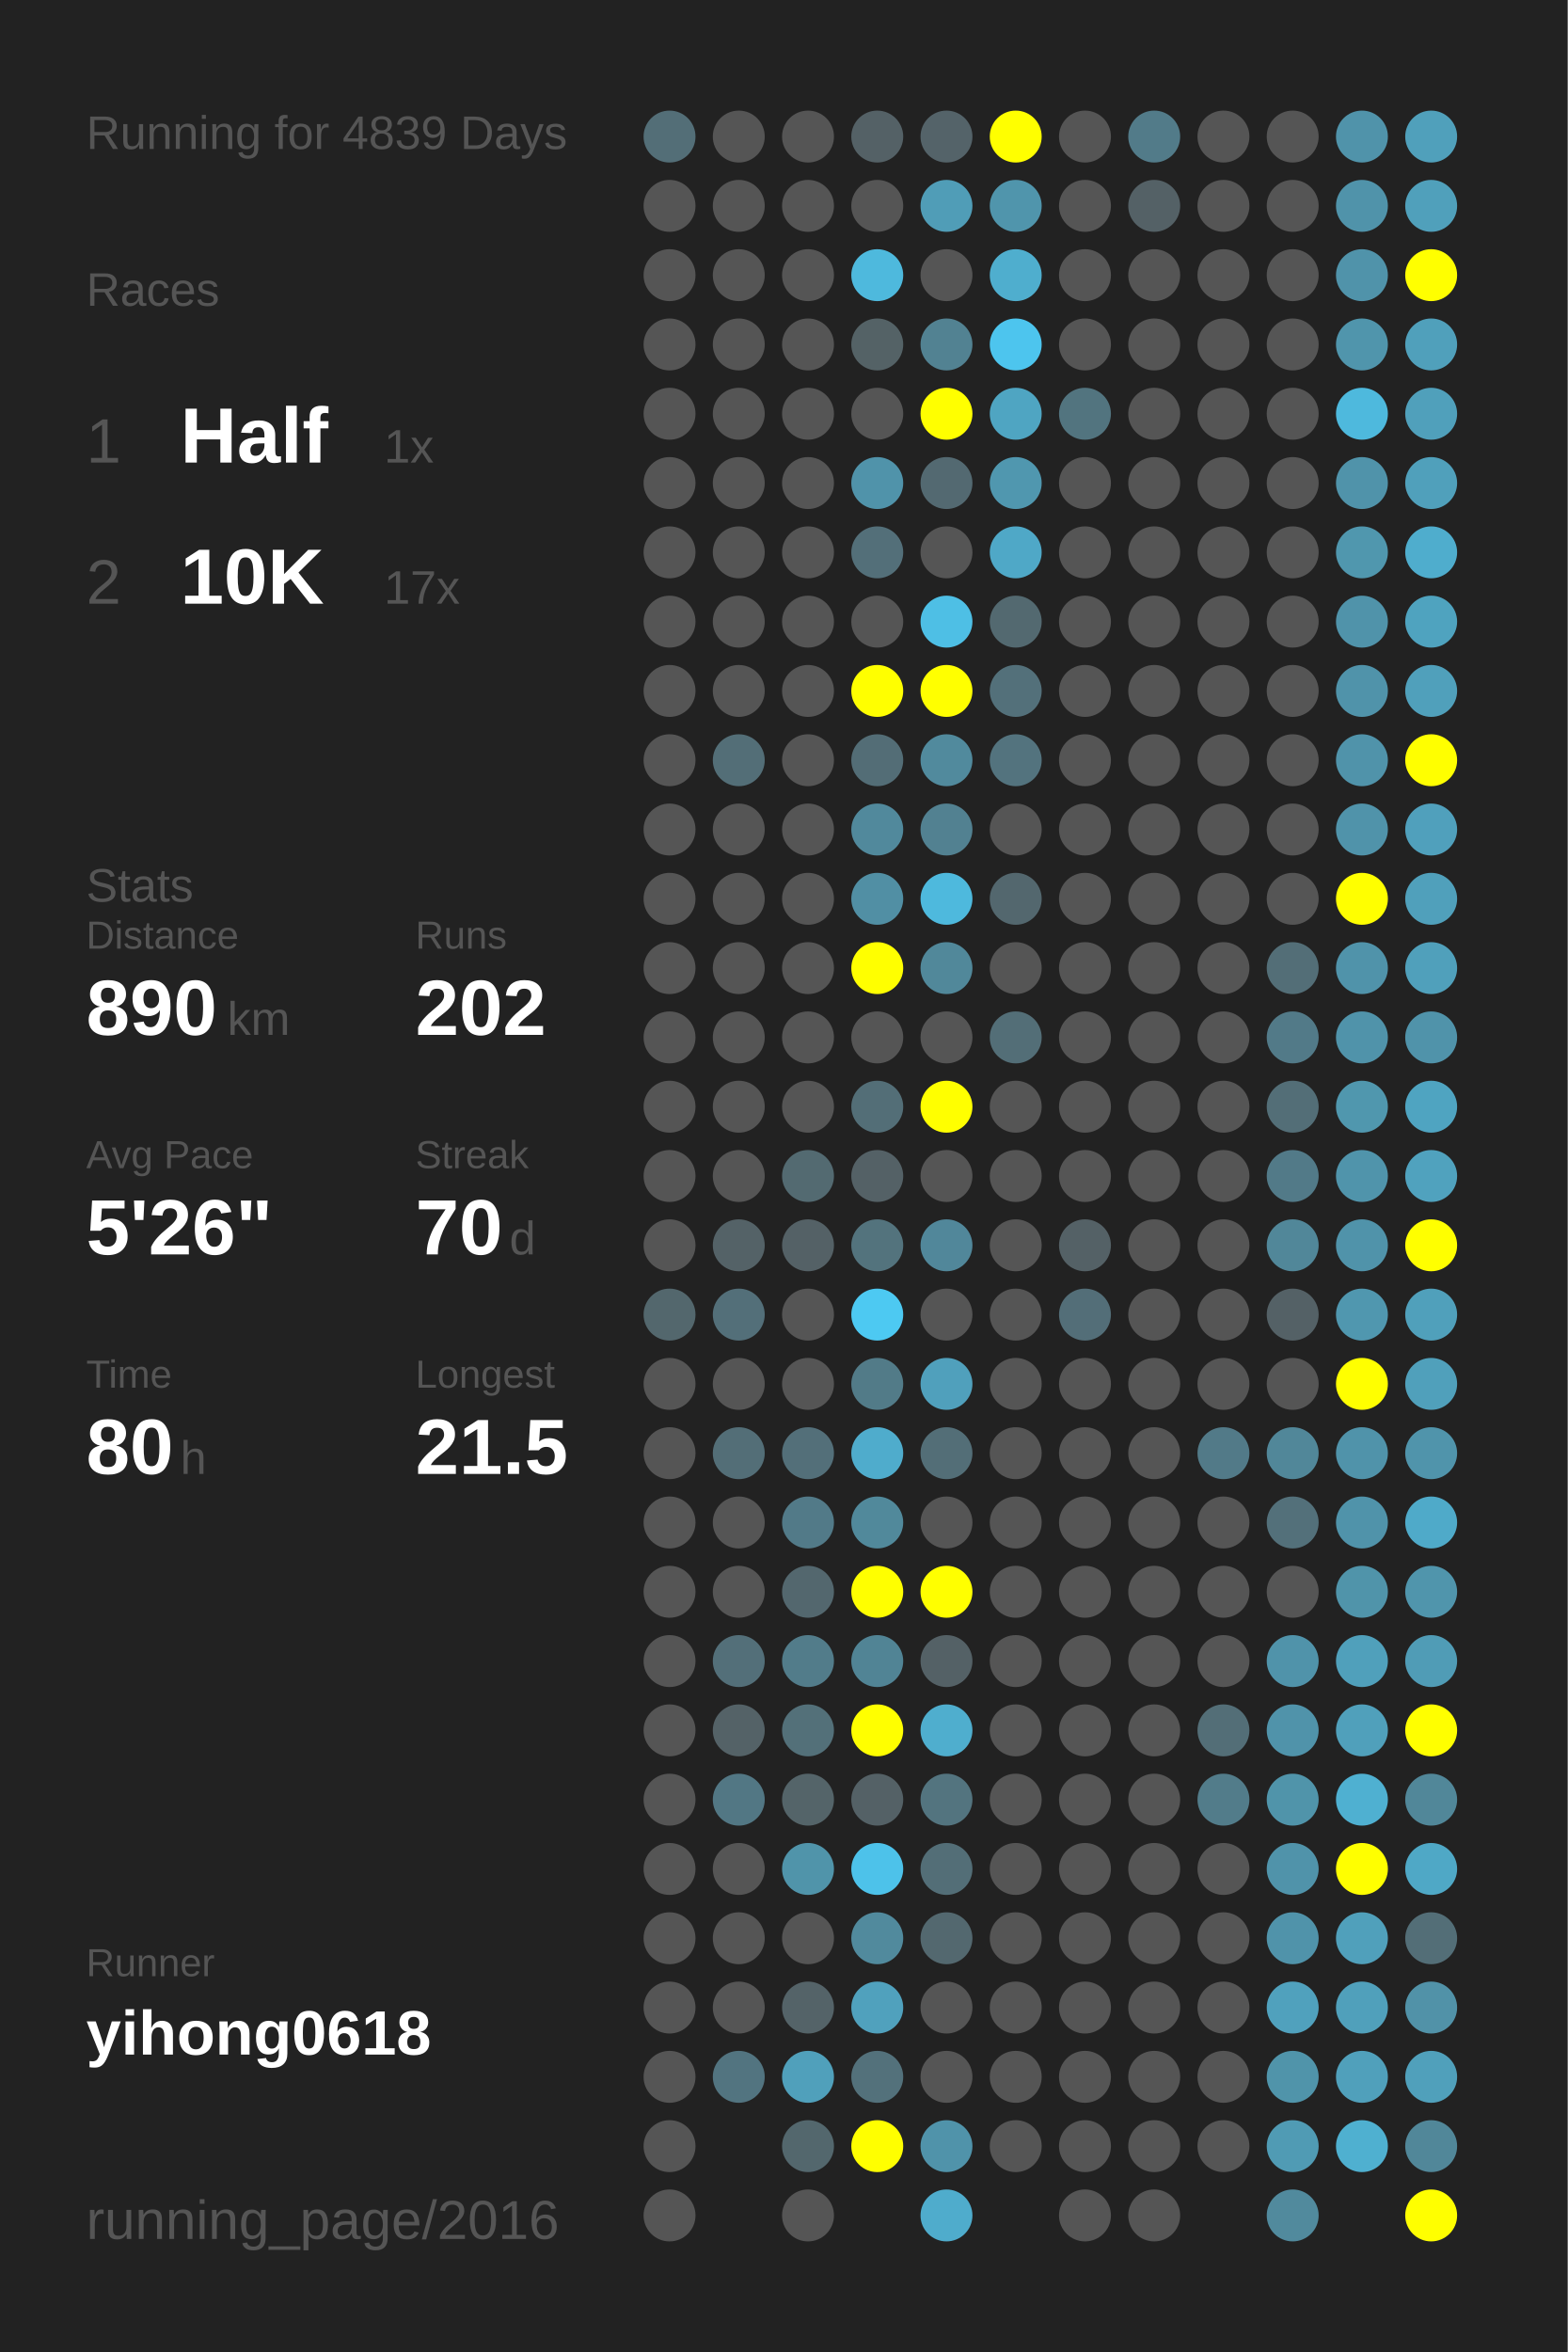
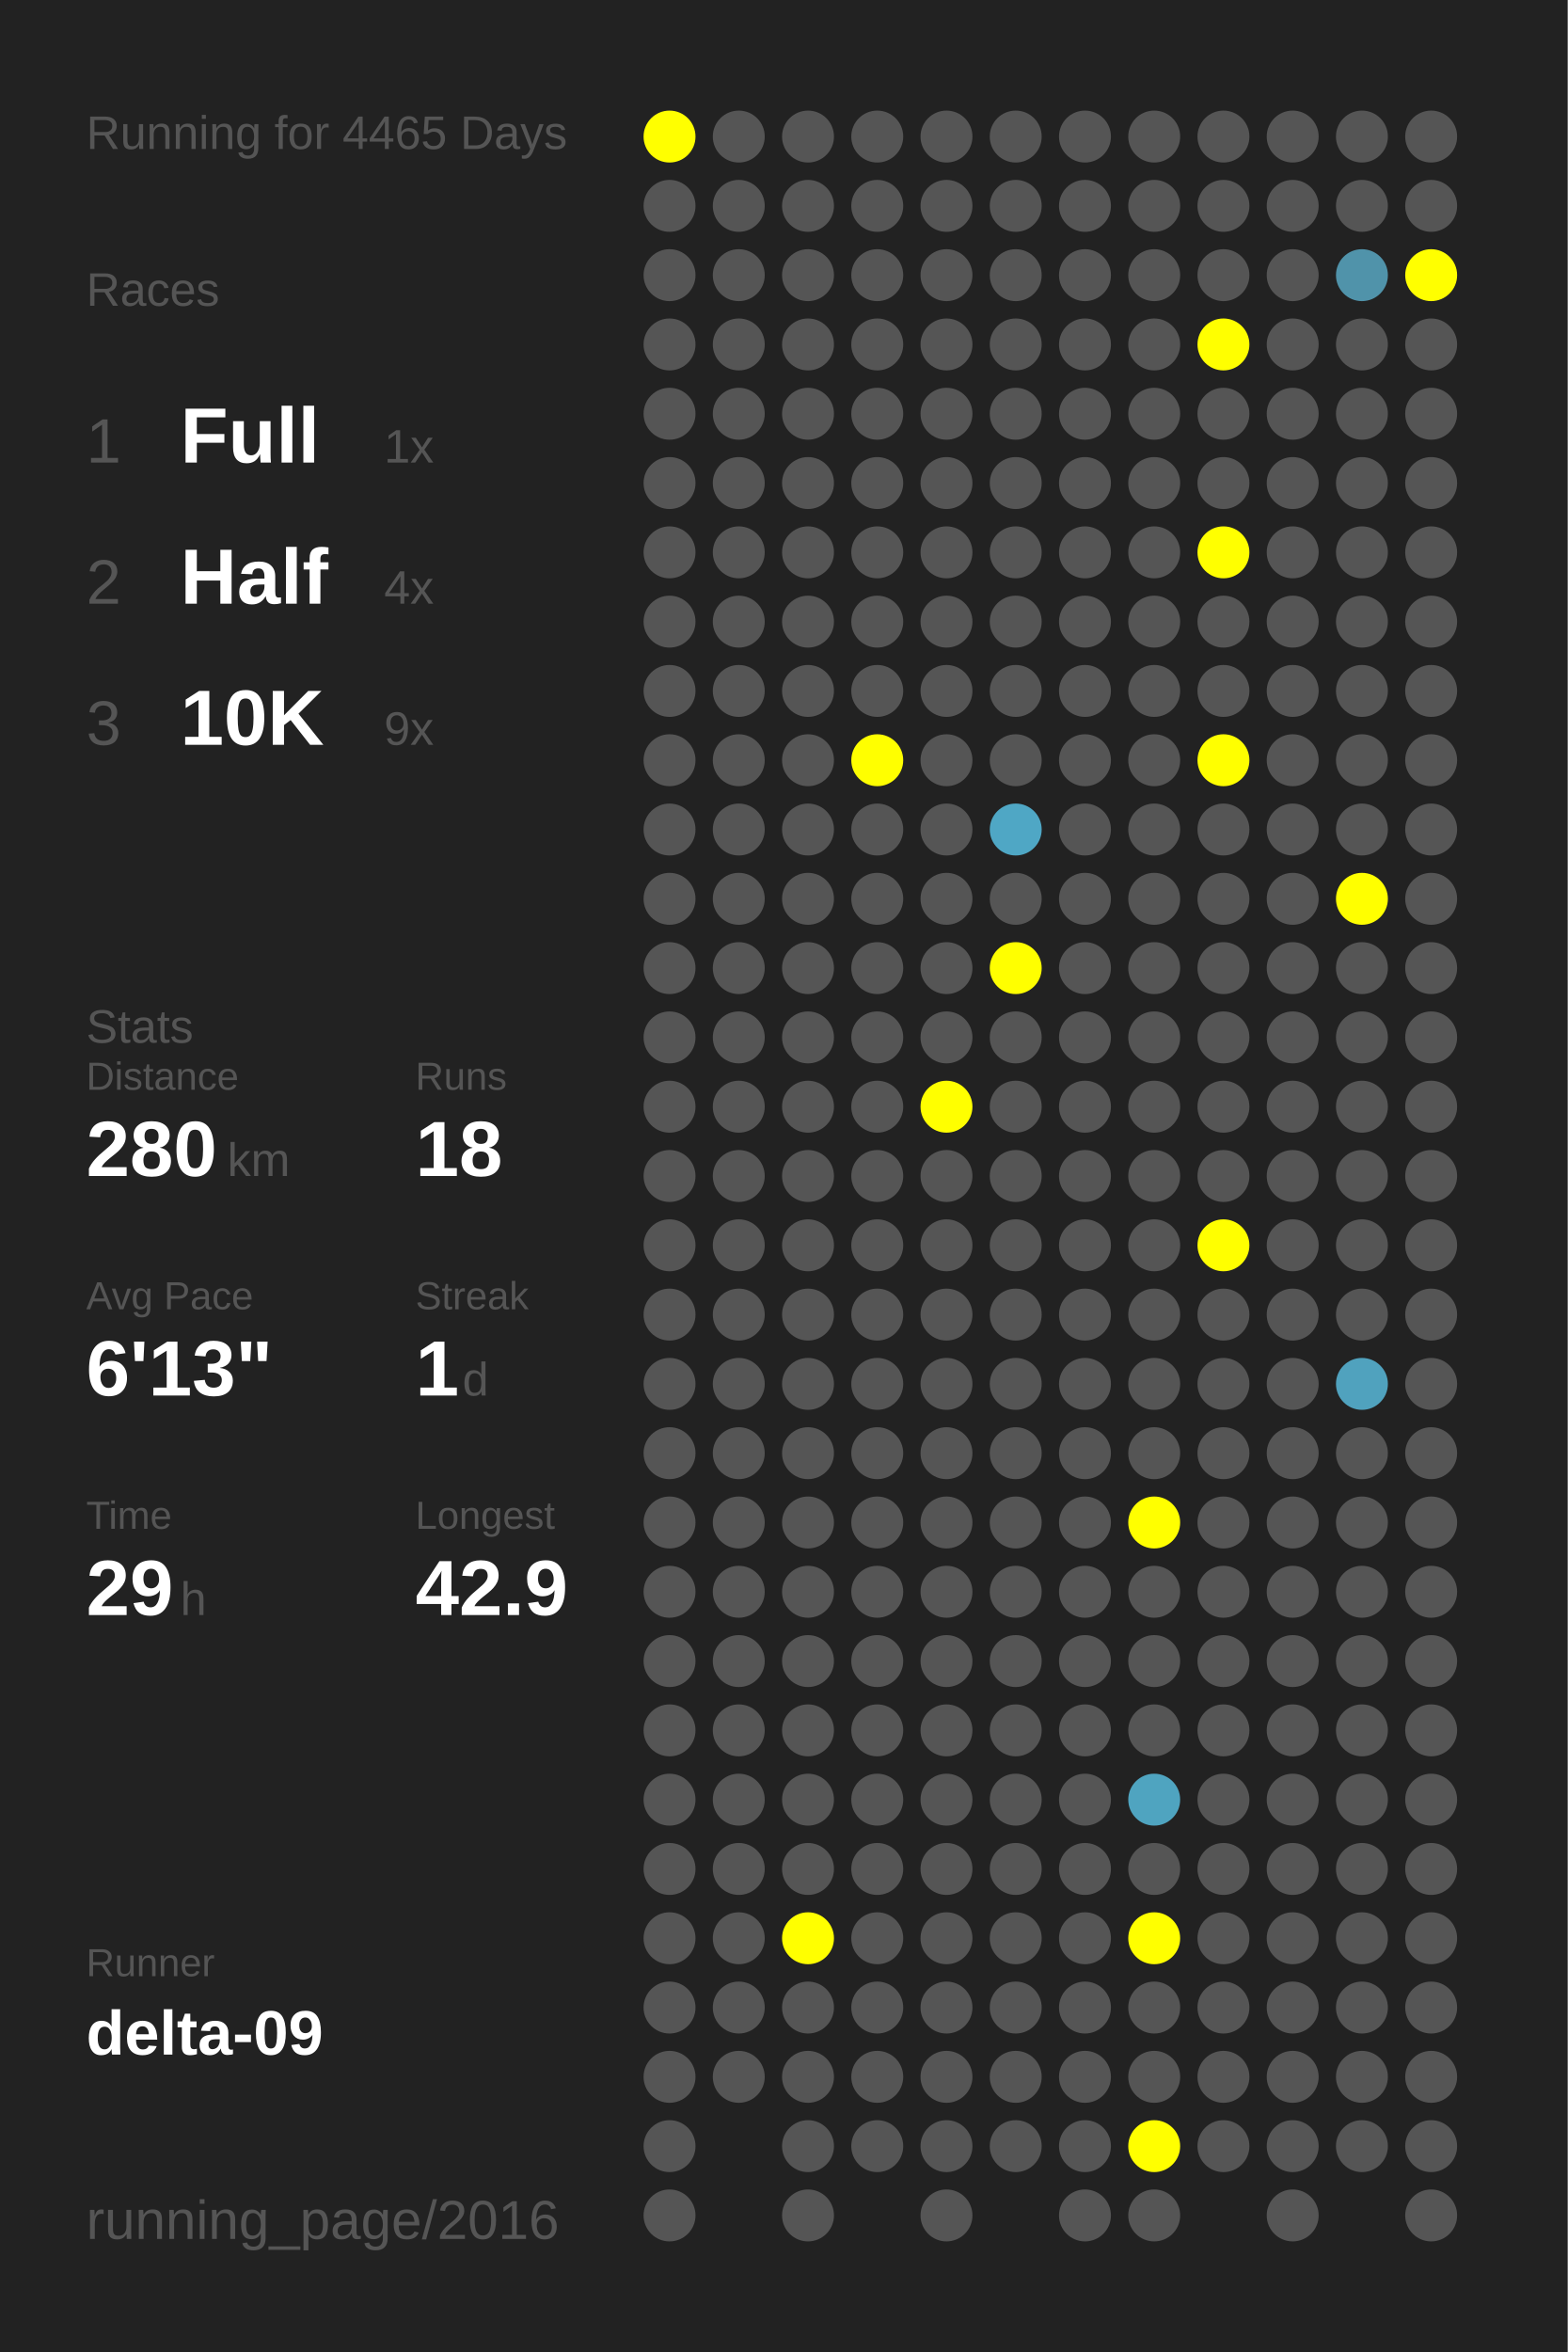
<svg xmlns="http://www.w3.org/2000/svg" baseProfile="full" height="300mm" version="1.1" viewBox="0,0,200,300" width="200mm">
  <defs />
  <rect fill="#222222" height="300" width="200" x="0" y="0" />
-   <text fill="#555555" style="font-size:6px; font-family:Arial;" x="11" y="19">Running for 4839 Days</text>
+   <text fill="#555555" style="font-size:6px; font-family:Arial;" x="11" y="19">Running for 4465 Days</text>
  <text fill="#555555" style="font-size:6px; font-family:Arial;" x="11" y="39">Races</text>
  <text fill="#555555" style="font-size:8px; font-family:Arial;" x="11" y="59">1</text>
-   <text fill="#FFFFFF" style="font-size:10px; font-family:Arial; font-weight:bold;" x="23" y="59">Half</text>
+   <text fill="#FFFFFF" style="font-size:10px; font-family:Arial; font-weight:bold;" x="23" y="59">Full</text>
  <text fill="#555555" style="font-size:6px; font-family:Arial;" x="49" y="59">1x</text>
  <text fill="#555555" style="font-size:8px; font-family:Arial;" x="11" y="77">2</text>
-   <text fill="#FFFFFF" style="font-size:10px; font-family:Arial; font-weight:bold;" x="23" y="77">10K</text>
-   <text fill="#555555" style="font-size:6px; font-family:Arial;" x="49" y="77">17x</text>
-   <text fill="#555555" style="font-size:6px; font-family:Arial;" x="11" y="115">Stats</text>
-   <text fill="#555555" style="font-size:5px; font-family:Arial;" x="11" y="121">Distance</text>
-   <text fill="#FFFFFF" style="font-size:10px; font-family:Arial; font-weight:bold;" x="11" y="132">890</text>
-   <text fill="#555555" style="font-size:6px; font-family:Arial;" x="29" y="132">km</text>
-   <text fill="#555555" style="font-size:5px; font-family:Arial;" x="53" y="121">Runs</text>
-   <text fill="#FFFFFF" style="font-size:10px; font-family:Arial; font-weight:bold;" x="53" y="132">202</text>
-   <text fill="#555555" style="font-size:5px; font-family:Arial;" x="11" y="149">Avg Pace</text>
-   <text fill="#FFFFFF" style="font-size:10px; font-family:Arial; font-weight:bold;" x="11" y="160">5'26"</text>
-   <text fill="#555555" style="font-size:5px; font-family:Arial;" x="53" y="149">Streak</text>
-   <text fill="#FFFFFF" style="font-size:10px; font-family:Arial; font-weight:bold;" x="53" y="160">70</text>
-   <text fill="#555555" style="font-size:6px; font-family:Arial;" x="65" y="160">d</text>
-   <text fill="#555555" style="font-size:5px; font-family:Arial;" x="11" y="177">Time</text>
-   <text fill="#FFFFFF" style="font-size:10px; font-family:Arial; font-weight:bold;" x="11" y="188">80</text>
-   <text fill="#555555" style="font-size:6px; font-family:Arial;" x="23" y="188">h</text>
-   <text fill="#555555" style="font-size:5px; font-family:Arial;" x="53" y="177">Longest</text>
-   <text fill="#FFFFFF" style="font-size:10px; font-family:Arial; font-weight:bold;" x="53" y="188">21.5</text>
+   <text fill="#FFFFFF" style="font-size:10px; font-family:Arial; font-weight:bold;" x="23" y="77">Half</text>
+   <text fill="#555555" style="font-size:6px; font-family:Arial;" x="49" y="77">4x</text>
+   <text fill="#555555" style="font-size:8px; font-family:Arial;" x="11" y="95">3</text>
+   <text fill="#FFFFFF" style="font-size:10px; font-family:Arial; font-weight:bold;" x="23" y="95">10K</text>
+   <text fill="#555555" style="font-size:6px; font-family:Arial;" x="49" y="95">9x</text>
+   <text fill="#555555" style="font-size:6px; font-family:Arial;" x="11" y="133">Stats</text>
+   <text fill="#555555" style="font-size:5px; font-family:Arial;" x="11" y="139">Distance</text>
+   <text fill="#FFFFFF" style="font-size:10px; font-family:Arial; font-weight:bold;" x="11" y="150">280</text>
+   <text fill="#555555" style="font-size:6px; font-family:Arial;" x="29" y="150">km</text>
+   <text fill="#555555" style="font-size:5px; font-family:Arial;" x="53" y="139">Runs</text>
+   <text fill="#FFFFFF" style="font-size:10px; font-family:Arial; font-weight:bold;" x="53" y="150">18</text>
+   <text fill="#555555" style="font-size:5px; font-family:Arial;" x="11" y="167">Avg Pace</text>
+   <text fill="#FFFFFF" style="font-size:10px; font-family:Arial; font-weight:bold;" x="11" y="178">6'13"</text>
+   <text fill="#555555" style="font-size:5px; font-family:Arial;" x="53" y="167">Streak</text>
+   <text fill="#FFFFFF" style="font-size:10px; font-family:Arial; font-weight:bold;" x="53" y="178">1</text>
+   <text fill="#555555" style="font-size:6px; font-family:Arial;" x="59" y="178">d</text>
+   <text fill="#555555" style="font-size:5px; font-family:Arial;" x="11" y="195">Time</text>
+   <text fill="#FFFFFF" style="font-size:10px; font-family:Arial; font-weight:bold;" x="11" y="206">29</text>
+   <text fill="#555555" style="font-size:6px; font-family:Arial;" x="23" y="206">h</text>
+   <text fill="#555555" style="font-size:5px; font-family:Arial;" x="53" y="195">Longest</text>
+   <text fill="#FFFFFF" style="font-size:10px; font-family:Arial; font-weight:bold;" x="53" y="206">42.9</text>
  <text fill="#555555" style="font-size:5px; font-family:Arial;" x="11" y="252.065">Runner</text>
-   <text fill="#FFFFFF" style="font-size:8px; font-family:Arial; font-weight:bold;" x="11" y="262.065">yihong0618</text>
+   <text fill="#FFFFFF" style="font-size:8px; font-family:Arial; font-weight:bold;" x="11" y="262.065">delta-09</text>
  <text fill="#555555" style="font-size:7px; font-family:Arial;" x="11" y="285.581">running_page/2016</text>
-   <circle cx="85.417" cy="17.419" fill="#536e77" r="3.312" />
+   <circle cx="85.417" cy="17.419" fill="#FFFF00" r="3.312" />
  <circle cx="85.417" cy="26.258" fill="#555555" r="3.312" />
  <circle cx="85.417" cy="35.097" fill="#555555" r="3.312" />
  <circle cx="85.417" cy="43.935" fill="#555555" r="3.312" />
  <circle cx="85.417" cy="52.774" fill="#555555" r="3.312" />
  <circle cx="85.417" cy="61.613" fill="#555555" r="3.312" />
  <circle cx="85.417" cy="70.452" fill="#555555" r="3.312" />
  <circle cx="85.417" cy="79.29" fill="#555555" r="3.312" />
  <circle cx="85.417" cy="88.129" fill="#555555" r="3.312" />
  <circle cx="85.417" cy="96.968" fill="#555555" r="3.312" />
  <circle cx="85.417" cy="105.806" fill="#555555" r="3.312" />
  <circle cx="85.417" cy="114.645" fill="#555555" r="3.312" />
  <circle cx="85.417" cy="123.484" fill="#555555" r="3.312" />
  <circle cx="85.417" cy="132.323" fill="#555555" r="3.312" />
  <circle cx="85.417" cy="141.161" fill="#555555" r="3.312" />
  <circle cx="85.417" cy="150" fill="#555555" r="3.312" />
  <circle cx="85.417" cy="158.839" fill="#555555" r="3.312" />
-   <circle cx="85.417" cy="167.677" fill="#53676d" r="3.312" />
+   <circle cx="85.417" cy="167.677" fill="#555555" r="3.312" />
  <circle cx="85.417" cy="176.516" fill="#555555" r="3.312" />
  <circle cx="85.417" cy="185.355" fill="#555555" r="3.312" />
  <circle cx="85.417" cy="194.194" fill="#555555" r="3.312" />
  <circle cx="85.417" cy="203.032" fill="#555555" r="3.312" />
  <circle cx="85.417" cy="211.871" fill="#555555" r="3.312" />
  <circle cx="85.417" cy="220.71" fill="#555555" r="3.312" />
  <circle cx="85.417" cy="229.548" fill="#555555" r="3.312" />
  <circle cx="85.417" cy="238.387" fill="#555555" r="3.312" />
  <circle cx="85.417" cy="247.226" fill="#555555" r="3.312" />
  <circle cx="85.417" cy="256.065" fill="#555555" r="3.312" />
  <circle cx="85.417" cy="264.903" fill="#555555" r="3.312" />
  <circle cx="85.417" cy="273.742" fill="#555555" r="3.312" />
  <circle cx="85.417" cy="282.581" fill="#555555" r="3.312" />
  <circle cx="94.25" cy="17.419" fill="#555555" r="3.312" />
  <circle cx="94.25" cy="26.258" fill="#555555" r="3.312" />
  <circle cx="94.25" cy="35.097" fill="#555555" r="3.312" />
  <circle cx="94.25" cy="43.935" fill="#555555" r="3.312" />
  <circle cx="94.25" cy="52.774" fill="#555555" r="3.312" />
  <circle cx="94.25" cy="61.613" fill="#555555" r="3.312" />
  <circle cx="94.25" cy="70.452" fill="#555555" r="3.312" />
  <circle cx="94.25" cy="79.29" fill="#555555" r="3.312" />
  <circle cx="94.25" cy="88.129" fill="#555555" r="3.312" />
-   <circle cx="94.25" cy="96.968" fill="#536e77" r="3.312" />
+   <circle cx="94.25" cy="96.968" fill="#555555" r="3.312" />
  <circle cx="94.25" cy="105.806" fill="#555555" r="3.312" />
  <circle cx="94.25" cy="114.645" fill="#555555" r="3.312" />
  <circle cx="94.25" cy="123.484" fill="#555555" r="3.312" />
  <circle cx="94.25" cy="132.323" fill="#555555" r="3.312" />
  <circle cx="94.25" cy="141.161" fill="#555555" r="3.312" />
  <circle cx="94.25" cy="150" fill="#555555" r="3.312" />
-   <circle cx="94.25" cy="158.839" fill="#546267" r="3.312" />
-   <circle cx="94.25" cy="167.677" fill="#536f79" r="3.312" />
+   <circle cx="94.25" cy="158.839" fill="#555555" r="3.312" />
+   <circle cx="94.25" cy="167.677" fill="#555555" r="3.312" />
  <circle cx="94.25" cy="176.516" fill="#555555" r="3.312" />
-   <circle cx="94.25" cy="185.355" fill="#536e77" r="3.312" />
+   <circle cx="94.25" cy="185.355" fill="#555555" r="3.312" />
  <circle cx="94.25" cy="194.194" fill="#555555" r="3.312" />
  <circle cx="94.25" cy="203.032" fill="#555555" r="3.312" />
-   <circle cx="94.25" cy="211.871" fill="#536f79" r="3.312" />
-   <circle cx="94.25" cy="220.71" fill="#546267" r="3.312" />
-   <circle cx="94.25" cy="229.548" fill="#527784" r="3.312" />
+   <circle cx="94.25" cy="211.871" fill="#555555" r="3.312" />
+   <circle cx="94.25" cy="220.71" fill="#555555" r="3.312" />
+   <circle cx="94.25" cy="229.548" fill="#555555" r="3.312" />
  <circle cx="94.25" cy="238.387" fill="#555555" r="3.312" />
  <circle cx="94.25" cy="247.226" fill="#555555" r="3.312" />
  <circle cx="94.25" cy="256.065" fill="#555555" r="3.312" />
-   <circle cx="94.25" cy="264.903" fill="#527480" r="3.312" />
+   <circle cx="94.25" cy="264.903" fill="#555555" r="3.312" />
  <circle cx="103.083" cy="17.419" fill="#555555" r="3.312" />
  <circle cx="103.083" cy="26.258" fill="#555555" r="3.312" />
  <circle cx="103.083" cy="35.097" fill="#555555" r="3.312" />
  <circle cx="103.083" cy="43.935" fill="#555555" r="3.312" />
  <circle cx="103.083" cy="52.774" fill="#555555" r="3.312" />
  <circle cx="103.083" cy="61.613" fill="#555555" r="3.312" />
  <circle cx="103.083" cy="70.452" fill="#555555" r="3.312" />
  <circle cx="103.083" cy="79.29" fill="#555555" r="3.312" />
  <circle cx="103.083" cy="88.129" fill="#555555" r="3.312" />
  <circle cx="103.083" cy="96.968" fill="#555555" r="3.312" />
  <circle cx="103.083" cy="105.806" fill="#555555" r="3.312" />
  <circle cx="103.083" cy="114.645" fill="#555555" r="3.312" />
  <circle cx="103.083" cy="123.484" fill="#555555" r="3.312" />
  <circle cx="103.083" cy="132.323" fill="#555555" r="3.312" />
  <circle cx="103.083" cy="141.161" fill="#555555" r="3.312" />
-   <circle cx="103.083" cy="150" fill="#536a71" r="3.312" />
-   <circle cx="103.083" cy="158.839" fill="#546166" r="3.312" />
+   <circle cx="103.083" cy="150" fill="#555555" r="3.312" />
+   <circle cx="103.083" cy="158.839" fill="#555555" r="3.312" />
  <circle cx="103.083" cy="167.677" fill="#555555" r="3.312" />
  <circle cx="103.083" cy="176.516" fill="#555555" r="3.312" />
-   <circle cx="103.083" cy="185.355" fill="#536f79" r="3.312" />
-   <circle cx="103.083" cy="194.194" fill="#527a88" r="3.312" />
-   <circle cx="103.083" cy="203.032" fill="#53676e" r="3.312" />
-   <circle cx="103.083" cy="211.871" fill="#527c8a" r="3.312" />
-   <circle cx="103.083" cy="220.71" fill="#537079" r="3.312" />
-   <circle cx="103.083" cy="229.548" fill="#546469" r="3.312" />
-   <circle cx="103.083" cy="238.387" fill="#5094aa" r="3.312" />
-   <circle cx="103.083" cy="247.226" fill="#555555" r="3.312" />
-   <circle cx="103.083" cy="256.065" fill="#546368" r="3.312" />
-   <circle cx="103.083" cy="264.903" fill="#50a0bb" r="3.312" />
-   <circle cx="103.083" cy="273.742" fill="#53676d" r="3.312" />
+   <circle cx="103.083" cy="185.355" fill="#555555" r="3.312" />
+   <circle cx="103.083" cy="194.194" fill="#555555" r="3.312" />
+   <circle cx="103.083" cy="203.032" fill="#555555" r="3.312" />
+   <circle cx="103.083" cy="211.871" fill="#555555" r="3.312" />
+   <circle cx="103.083" cy="220.71" fill="#555555" r="3.312" />
+   <circle cx="103.083" cy="229.548" fill="#555555" r="3.312" />
+   <circle cx="103.083" cy="238.387" fill="#555555" r="3.312" />
+   <circle cx="103.083" cy="247.226" fill="#FFFF00" r="3.312" />
+   <circle cx="103.083" cy="256.065" fill="#555555" r="3.312" />
+   <circle cx="103.083" cy="264.903" fill="#555555" r="3.312" />
+   <circle cx="103.083" cy="273.742" fill="#555555" r="3.312" />
  <circle cx="103.083" cy="282.581" fill="#555555" r="3.312" />
-   <circle cx="111.917" cy="17.419" fill="#546166" r="3.312" />
+   <circle cx="111.917" cy="17.419" fill="#555555" r="3.312" />
  <circle cx="111.917" cy="26.258" fill="#555555" r="3.312" />
-   <circle cx="111.917" cy="35.097" fill="#4eb9dd" r="3.312" />
-   <circle cx="111.917" cy="43.935" fill="#546266" r="3.312" />
+   <circle cx="111.917" cy="35.097" fill="#555555" r="3.312" />
+   <circle cx="111.917" cy="43.935" fill="#555555" r="3.312" />
  <circle cx="111.917" cy="52.774" fill="#555555" r="3.312" />
-   <circle cx="111.917" cy="61.613" fill="#5093aa" r="3.312" />
-   <circle cx="111.917" cy="70.452" fill="#536f79" r="3.312" />
+   <circle cx="111.917" cy="61.613" fill="#555555" r="3.312" />
+   <circle cx="111.917" cy="70.452" fill="#555555" r="3.312" />
  <circle cx="111.917" cy="79.29" fill="#555555" r="3.312" />
-   <circle cx="111.917" cy="88.129" fill="#FFFF00" r="3.312" />
-   <circle cx="111.917" cy="96.968" fill="#536d76" r="3.312" />
-   <circle cx="111.917" cy="105.806" fill="#51899c" r="3.312" />
-   <circle cx="111.917" cy="114.645" fill="#518fa4" r="3.312" />
-   <circle cx="111.917" cy="123.484" fill="#FFFF00" r="3.312" />
+   <circle cx="111.917" cy="88.129" fill="#555555" r="3.312" />
+   <circle cx="111.917" cy="96.968" fill="#FFFF00" r="3.312" />
+   <circle cx="111.917" cy="105.806" fill="#555555" r="3.312" />
+   <circle cx="111.917" cy="114.645" fill="#555555" r="3.312" />
+   <circle cx="111.917" cy="123.484" fill="#555555" r="3.312" />
  <circle cx="111.917" cy="132.323" fill="#555555" r="3.312" />
-   <circle cx="111.917" cy="141.161" fill="#536e77" r="3.312" />
-   <circle cx="111.917" cy="150" fill="#546166" r="3.312" />
-   <circle cx="111.917" cy="158.839" fill="#53737d" r="3.312" />
-   <circle cx="111.917" cy="167.677" fill="#4dc9f2" r="3.312" />
-   <circle cx="111.917" cy="176.516" fill="#527b88" r="3.312" />
-   <circle cx="111.917" cy="185.355" fill="#4faccc" r="3.312" />
-   <circle cx="111.917" cy="194.194" fill="#51899b" r="3.312" />
-   <circle cx="111.917" cy="203.032" fill="#FFFF00" r="3.312" />
-   <circle cx="111.917" cy="211.871" fill="#518495" r="3.312" />
-   <circle cx="111.917" cy="220.71" fill="#FFFF00" r="3.312" />
-   <circle cx="111.917" cy="229.548" fill="#546166" r="3.312" />
-   <circle cx="111.917" cy="238.387" fill="#4dc2ea" r="3.312" />
-   <circle cx="111.917" cy="247.226" fill="#518a9d" r="3.312" />
-   <circle cx="111.917" cy="256.065" fill="#50a1bd" r="3.312" />
-   <circle cx="111.917" cy="264.903" fill="#53717b" r="3.312" />
-   <circle cx="111.917" cy="273.742" fill="#FFFF00" r="3.312" />
-   <circle cx="120.75" cy="17.419" fill="#546369" r="3.312" />
-   <circle cx="120.75" cy="26.258" fill="#509db7" r="3.312" />
+   <circle cx="111.917" cy="141.161" fill="#555555" r="3.312" />
+   <circle cx="111.917" cy="150" fill="#555555" r="3.312" />
+   <circle cx="111.917" cy="158.839" fill="#555555" r="3.312" />
+   <circle cx="111.917" cy="167.677" fill="#555555" r="3.312" />
+   <circle cx="111.917" cy="176.516" fill="#555555" r="3.312" />
+   <circle cx="111.917" cy="185.355" fill="#555555" r="3.312" />
+   <circle cx="111.917" cy="194.194" fill="#555555" r="3.312" />
+   <circle cx="111.917" cy="203.032" fill="#555555" r="3.312" />
+   <circle cx="111.917" cy="211.871" fill="#555555" r="3.312" />
+   <circle cx="111.917" cy="220.71" fill="#555555" r="3.312" />
+   <circle cx="111.917" cy="229.548" fill="#555555" r="3.312" />
+   <circle cx="111.917" cy="238.387" fill="#555555" r="3.312" />
+   <circle cx="111.917" cy="247.226" fill="#555555" r="3.312" />
+   <circle cx="111.917" cy="256.065" fill="#555555" r="3.312" />
+   <circle cx="111.917" cy="264.903" fill="#555555" r="3.312" />
+   <circle cx="111.917" cy="273.742" fill="#555555" r="3.312" />
+   <circle cx="120.75" cy="17.419" fill="#555555" r="3.312" />
+   <circle cx="120.75" cy="26.258" fill="#555555" r="3.312" />
  <circle cx="120.75" cy="35.097" fill="#555555" r="3.312" />
-   <circle cx="120.75" cy="43.935" fill="#528292" r="3.312" />
-   <circle cx="120.75" cy="52.774" fill="#FFFF00" r="3.312" />
-   <circle cx="120.75" cy="61.613" fill="#536971" r="3.312" />
+   <circle cx="120.75" cy="43.935" fill="#555555" r="3.312" />
+   <circle cx="120.75" cy="52.774" fill="#555555" r="3.312" />
+   <circle cx="120.75" cy="61.613" fill="#555555" r="3.312" />
  <circle cx="120.75" cy="70.452" fill="#555555" r="3.312" />
-   <circle cx="120.75" cy="79.29" fill="#4ebfe5" r="3.312" />
-   <circle cx="120.75" cy="88.129" fill="#FFFF00" r="3.312" />
-   <circle cx="120.75" cy="96.968" fill="#518a9d" r="3.312" />
-   <circle cx="120.75" cy="105.806" fill="#528191" r="3.312" />
-   <circle cx="120.75" cy="114.645" fill="#4eb9dd" r="3.312" />
-   <circle cx="120.75" cy="123.484" fill="#51889a" r="3.312" />
+   <circle cx="120.75" cy="79.29" fill="#555555" r="3.312" />
+   <circle cx="120.75" cy="88.129" fill="#555555" r="3.312" />
+   <circle cx="120.75" cy="96.968" fill="#555555" r="3.312" />
+   <circle cx="120.75" cy="105.806" fill="#555555" r="3.312" />
+   <circle cx="120.75" cy="114.645" fill="#555555" r="3.312" />
+   <circle cx="120.75" cy="123.484" fill="#555555" r="3.312" />
  <circle cx="120.75" cy="132.323" fill="#555555" r="3.312" />
  <circle cx="120.75" cy="141.161" fill="#FFFF00" r="3.312" />
  <circle cx="120.75" cy="150" fill="#555555" r="3.312" />
-   <circle cx="120.75" cy="158.839" fill="#51879a" r="3.312" />
+   <circle cx="120.75" cy="158.839" fill="#555555" r="3.312" />
  <circle cx="120.75" cy="167.677" fill="#555555" r="3.312" />
-   <circle cx="120.75" cy="176.516" fill="#50a0bc" r="3.312" />
-   <circle cx="120.75" cy="185.355" fill="#536e77" r="3.312" />
+   <circle cx="120.75" cy="176.516" fill="#555555" r="3.312" />
+   <circle cx="120.75" cy="185.355" fill="#555555" r="3.312" />
  <circle cx="120.75" cy="194.194" fill="#555555" r="3.312" />
-   <circle cx="120.75" cy="203.032" fill="#FFFF00" r="3.312" />
-   <circle cx="120.75" cy="211.871" fill="#546166" r="3.312" />
-   <circle cx="120.75" cy="220.71" fill="#4faece" r="3.312" />
-   <circle cx="120.75" cy="229.548" fill="#53747f" r="3.312" />
-   <circle cx="120.75" cy="238.387" fill="#536e77" r="3.312" />
-   <circle cx="120.75" cy="247.226" fill="#53686f" r="3.312" />
+   <circle cx="120.75" cy="203.032" fill="#555555" r="3.312" />
+   <circle cx="120.75" cy="211.871" fill="#555555" r="3.312" />
+   <circle cx="120.75" cy="220.71" fill="#555555" r="3.312" />
+   <circle cx="120.75" cy="229.548" fill="#555555" r="3.312" />
+   <circle cx="120.75" cy="238.387" fill="#555555" r="3.312" />
+   <circle cx="120.75" cy="247.226" fill="#555555" r="3.312" />
  <circle cx="120.75" cy="256.065" fill="#555555" r="3.312" />
  <circle cx="120.75" cy="264.903" fill="#555555" r="3.312" />
-   <circle cx="120.75" cy="273.742" fill="#5093aa" r="3.312" />
-   <circle cx="120.75" cy="282.581" fill="#4faccc" r="3.312" />
-   <circle cx="129.583" cy="17.419" fill="#FFFF00" r="3.312" />
-   <circle cx="129.583" cy="26.258" fill="#5095ac" r="3.312" />
-   <circle cx="129.583" cy="35.097" fill="#4faece" r="3.312" />
-   <circle cx="129.583" cy="43.935" fill="#4dc5ee" r="3.312" />
-   <circle cx="129.583" cy="52.774" fill="#4fa5c2" r="3.312" />
-   <circle cx="129.583" cy="61.613" fill="#5097af" r="3.312" />
-   <circle cx="129.583" cy="70.452" fill="#4fa8c7" r="3.312" />
-   <circle cx="129.583" cy="79.29" fill="#536970" r="3.312" />
-   <circle cx="129.583" cy="88.129" fill="#53707a" r="3.312" />
-   <circle cx="129.583" cy="96.968" fill="#53737e" r="3.312" />
-   <circle cx="129.583" cy="105.806" fill="#555555" r="3.312" />
-   <circle cx="129.583" cy="114.645" fill="#53676e" r="3.312" />
-   <circle cx="129.583" cy="123.484" fill="#555555" r="3.312" />
-   <circle cx="129.583" cy="132.323" fill="#536e77" r="3.312" />
+   <circle cx="120.75" cy="273.742" fill="#555555" r="3.312" />
+   <circle cx="120.75" cy="282.581" fill="#555555" r="3.312" />
+   <circle cx="129.583" cy="17.419" fill="#555555" r="3.312" />
+   <circle cx="129.583" cy="26.258" fill="#555555" r="3.312" />
+   <circle cx="129.583" cy="35.097" fill="#555555" r="3.312" />
+   <circle cx="129.583" cy="43.935" fill="#555555" r="3.312" />
+   <circle cx="129.583" cy="52.774" fill="#555555" r="3.312" />
+   <circle cx="129.583" cy="61.613" fill="#555555" r="3.312" />
+   <circle cx="129.583" cy="70.452" fill="#555555" r="3.312" />
+   <circle cx="129.583" cy="79.29" fill="#555555" r="3.312" />
+   <circle cx="129.583" cy="88.129" fill="#555555" r="3.312" />
+   <circle cx="129.583" cy="96.968" fill="#555555" r="3.312" />
+   <circle cx="129.583" cy="105.806" fill="#4fa7c5" r="3.312" />
+   <circle cx="129.583" cy="114.645" fill="#555555" r="3.312" />
+   <circle cx="129.583" cy="123.484" fill="#FFFF00" r="3.312" />
+   <circle cx="129.583" cy="132.323" fill="#555555" r="3.312" />
  <circle cx="129.583" cy="141.161" fill="#555555" r="3.312" />
  <circle cx="129.583" cy="150" fill="#555555" r="3.312" />
  <circle cx="129.583" cy="158.839" fill="#555555" r="3.312" />
  <circle cx="129.583" cy="167.677" fill="#555555" r="3.312" />
  <circle cx="129.583" cy="176.516" fill="#555555" r="3.312" />
  <circle cx="129.583" cy="185.355" fill="#555555" r="3.312" />
  <circle cx="129.583" cy="194.194" fill="#555555" r="3.312" />
  <circle cx="129.583" cy="203.032" fill="#555555" r="3.312" />
  <circle cx="129.583" cy="211.871" fill="#555555" r="3.312" />
  <circle cx="129.583" cy="220.71" fill="#555555" r="3.312" />
  <circle cx="129.583" cy="229.548" fill="#555555" r="3.312" />
  <circle cx="129.583" cy="238.387" fill="#555555" r="3.312" />
  <circle cx="129.583" cy="247.226" fill="#555555" r="3.312" />
  <circle cx="129.583" cy="256.065" fill="#555555" r="3.312" />
  <circle cx="129.583" cy="264.903" fill="#555555" r="3.312" />
  <circle cx="129.583" cy="273.742" fill="#555555" r="3.312" />
  <circle cx="138.417" cy="17.419" fill="#555555" r="3.312" />
  <circle cx="138.417" cy="26.258" fill="#555555" r="3.312" />
  <circle cx="138.417" cy="35.097" fill="#555555" r="3.312" />
  <circle cx="138.417" cy="43.935" fill="#555555" r="3.312" />
-   <circle cx="138.417" cy="52.774" fill="#52747f" r="3.312" />
+   <circle cx="138.417" cy="52.774" fill="#555555" r="3.312" />
  <circle cx="138.417" cy="61.613" fill="#555555" r="3.312" />
  <circle cx="138.417" cy="70.452" fill="#555555" r="3.312" />
  <circle cx="138.417" cy="79.29" fill="#555555" r="3.312" />
  <circle cx="138.417" cy="88.129" fill="#555555" r="3.312" />
  <circle cx="138.417" cy="96.968" fill="#555555" r="3.312" />
  <circle cx="138.417" cy="105.806" fill="#555555" r="3.312" />
  <circle cx="138.417" cy="114.645" fill="#555555" r="3.312" />
  <circle cx="138.417" cy="123.484" fill="#555555" r="3.312" />
  <circle cx="138.417" cy="132.323" fill="#555555" r="3.312" />
  <circle cx="138.417" cy="141.161" fill="#555555" r="3.312" />
  <circle cx="138.417" cy="150" fill="#555555" r="3.312" />
-   <circle cx="138.417" cy="158.839" fill="#546166" r="3.312" />
-   <circle cx="138.417" cy="167.677" fill="#536e78" r="3.312" />
+   <circle cx="138.417" cy="158.839" fill="#555555" r="3.312" />
+   <circle cx="138.417" cy="167.677" fill="#555555" r="3.312" />
  <circle cx="138.417" cy="176.516" fill="#555555" r="3.312" />
  <circle cx="138.417" cy="185.355" fill="#555555" r="3.312" />
  <circle cx="138.417" cy="194.194" fill="#555555" r="3.312" />
  <circle cx="138.417" cy="203.032" fill="#555555" r="3.312" />
  <circle cx="138.417" cy="211.871" fill="#555555" r="3.312" />
  <circle cx="138.417" cy="220.71" fill="#555555" r="3.312" />
  <circle cx="138.417" cy="229.548" fill="#555555" r="3.312" />
  <circle cx="138.417" cy="238.387" fill="#555555" r="3.312" />
  <circle cx="138.417" cy="247.226" fill="#555555" r="3.312" />
  <circle cx="138.417" cy="256.065" fill="#555555" r="3.312" />
  <circle cx="138.417" cy="264.903" fill="#555555" r="3.312" />
  <circle cx="138.417" cy="273.742" fill="#555555" r="3.312" />
  <circle cx="138.417" cy="282.581" fill="#555555" r="3.312" />
-   <circle cx="147.25" cy="17.419" fill="#527b89" r="3.312" />
-   <circle cx="147.25" cy="26.258" fill="#546166" r="3.312" />
+   <circle cx="147.25" cy="17.419" fill="#555555" r="3.312" />
+   <circle cx="147.25" cy="26.258" fill="#555555" r="3.312" />
  <circle cx="147.25" cy="35.097" fill="#555555" r="3.312" />
  <circle cx="147.25" cy="43.935" fill="#555555" r="3.312" />
  <circle cx="147.25" cy="52.774" fill="#555555" r="3.312" />
  <circle cx="147.25" cy="61.613" fill="#555555" r="3.312" />
  <circle cx="147.25" cy="70.452" fill="#555555" r="3.312" />
  <circle cx="147.25" cy="79.29" fill="#555555" r="3.312" />
  <circle cx="147.25" cy="88.129" fill="#555555" r="3.312" />
  <circle cx="147.25" cy="96.968" fill="#555555" r="3.312" />
  <circle cx="147.25" cy="105.806" fill="#555555" r="3.312" />
  <circle cx="147.25" cy="114.645" fill="#555555" r="3.312" />
  <circle cx="147.25" cy="123.484" fill="#555555" r="3.312" />
  <circle cx="147.25" cy="132.323" fill="#555555" r="3.312" />
  <circle cx="147.25" cy="141.161" fill="#555555" r="3.312" />
  <circle cx="147.25" cy="150" fill="#555555" r="3.312" />
  <circle cx="147.25" cy="158.839" fill="#555555" r="3.312" />
  <circle cx="147.25" cy="167.677" fill="#555555" r="3.312" />
  <circle cx="147.25" cy="176.516" fill="#555555" r="3.312" />
  <circle cx="147.25" cy="185.355" fill="#555555" r="3.312" />
-   <circle cx="147.25" cy="194.194" fill="#555555" r="3.312" />
+   <circle cx="147.25" cy="194.194" fill="#FFFF00" r="3.312" />
  <circle cx="147.25" cy="203.032" fill="#555555" r="3.312" />
  <circle cx="147.25" cy="211.871" fill="#555555" r="3.312" />
  <circle cx="147.25" cy="220.71" fill="#555555" r="3.312" />
-   <circle cx="147.25" cy="229.548" fill="#555555" r="3.312" />
+   <circle cx="147.25" cy="229.548" fill="#4fa4c0" r="3.312" />
  <circle cx="147.25" cy="238.387" fill="#555555" r="3.312" />
-   <circle cx="147.25" cy="247.226" fill="#555555" r="3.312" />
+   <circle cx="147.25" cy="247.226" fill="#FFFF00" r="3.312" />
  <circle cx="147.25" cy="256.065" fill="#555555" r="3.312" />
  <circle cx="147.25" cy="264.903" fill="#555555" r="3.312" />
-   <circle cx="147.25" cy="273.742" fill="#555555" r="3.312" />
+   <circle cx="147.25" cy="273.742" fill="#FFFF00" r="3.312" />
  <circle cx="147.25" cy="282.581" fill="#555555" r="3.312" />
  <circle cx="156.083" cy="17.419" fill="#555555" r="3.312" />
  <circle cx="156.083" cy="26.258" fill="#555555" r="3.312" />
  <circle cx="156.083" cy="35.097" fill="#555555" r="3.312" />
-   <circle cx="156.083" cy="43.935" fill="#555555" r="3.312" />
+   <circle cx="156.083" cy="43.935" fill="#FFFF00" r="3.312" />
  <circle cx="156.083" cy="52.774" fill="#555555" r="3.312" />
  <circle cx="156.083" cy="61.613" fill="#555555" r="3.312" />
-   <circle cx="156.083" cy="70.452" fill="#555555" r="3.312" />
+   <circle cx="156.083" cy="70.452" fill="#FFFF00" r="3.312" />
  <circle cx="156.083" cy="79.29" fill="#555555" r="3.312" />
  <circle cx="156.083" cy="88.129" fill="#555555" r="3.312" />
-   <circle cx="156.083" cy="96.968" fill="#555555" r="3.312" />
+   <circle cx="156.083" cy="96.968" fill="#FFFF00" r="3.312" />
  <circle cx="156.083" cy="105.806" fill="#555555" r="3.312" />
  <circle cx="156.083" cy="114.645" fill="#555555" r="3.312" />
  <circle cx="156.083" cy="123.484" fill="#555555" r="3.312" />
  <circle cx="156.083" cy="132.323" fill="#555555" r="3.312" />
  <circle cx="156.083" cy="141.161" fill="#555555" r="3.312" />
  <circle cx="156.083" cy="150" fill="#555555" r="3.312" />
-   <circle cx="156.083" cy="158.839" fill="#555555" r="3.312" />
+   <circle cx="156.083" cy="158.839" fill="#FFFF00" r="3.312" />
  <circle cx="156.083" cy="167.677" fill="#555555" r="3.312" />
  <circle cx="156.083" cy="176.516" fill="#555555" r="3.312" />
-   <circle cx="156.083" cy="185.355" fill="#527a88" r="3.312" />
+   <circle cx="156.083" cy="185.355" fill="#555555" r="3.312" />
  <circle cx="156.083" cy="194.194" fill="#555555" r="3.312" />
  <circle cx="156.083" cy="203.032" fill="#555555" r="3.312" />
  <circle cx="156.083" cy="211.871" fill="#555555" r="3.312" />
-   <circle cx="156.083" cy="220.71" fill="#536e77" r="3.312" />
-   <circle cx="156.083" cy="229.548" fill="#527c8a" r="3.312" />
+   <circle cx="156.083" cy="220.71" fill="#555555" r="3.312" />
+   <circle cx="156.083" cy="229.548" fill="#555555" r="3.312" />
  <circle cx="156.083" cy="238.387" fill="#555555" r="3.312" />
  <circle cx="156.083" cy="247.226" fill="#555555" r="3.312" />
  <circle cx="156.083" cy="256.065" fill="#555555" r="3.312" />
  <circle cx="156.083" cy="264.903" fill="#555555" r="3.312" />
  <circle cx="156.083" cy="273.742" fill="#555555" r="3.312" />
  <circle cx="164.917" cy="17.419" fill="#555555" r="3.312" />
  <circle cx="164.917" cy="26.258" fill="#555555" r="3.312" />
  <circle cx="164.917" cy="35.097" fill="#555555" r="3.312" />
  <circle cx="164.917" cy="43.935" fill="#555555" r="3.312" />
  <circle cx="164.917" cy="52.774" fill="#555555" r="3.312" />
  <circle cx="164.917" cy="61.613" fill="#555555" r="3.312" />
  <circle cx="164.917" cy="70.452" fill="#555555" r="3.312" />
  <circle cx="164.917" cy="79.29" fill="#555555" r="3.312" />
  <circle cx="164.917" cy="88.129" fill="#555555" r="3.312" />
  <circle cx="164.917" cy="96.968" fill="#555555" r="3.312" />
  <circle cx="164.917" cy="105.806" fill="#555555" r="3.312" />
  <circle cx="164.917" cy="114.645" fill="#555555" r="3.312" />
-   <circle cx="164.917" cy="123.484" fill="#536e77" r="3.312" />
-   <circle cx="164.917" cy="132.323" fill="#527a88" r="3.312" />
-   <circle cx="164.917" cy="141.161" fill="#536e77" r="3.312" />
-   <circle cx="164.917" cy="150" fill="#527a88" r="3.312" />
-   <circle cx="164.917" cy="158.839" fill="#518799" r="3.312" />
-   <circle cx="164.917" cy="167.677" fill="#546166" r="3.312" />
+   <circle cx="164.917" cy="123.484" fill="#555555" r="3.312" />
+   <circle cx="164.917" cy="132.323" fill="#555555" r="3.312" />
+   <circle cx="164.917" cy="141.161" fill="#555555" r="3.312" />
+   <circle cx="164.917" cy="150" fill="#555555" r="3.312" />
+   <circle cx="164.917" cy="158.839" fill="#555555" r="3.312" />
+   <circle cx="164.917" cy="167.677" fill="#555555" r="3.312" />
  <circle cx="164.917" cy="176.516" fill="#555555" r="3.312" />
-   <circle cx="164.917" cy="185.355" fill="#518799" r="3.312" />
-   <circle cx="164.917" cy="194.194" fill="#53707a" r="3.312" />
+   <circle cx="164.917" cy="185.355" fill="#555555" r="3.312" />
+   <circle cx="164.917" cy="194.194" fill="#555555" r="3.312" />
  <circle cx="164.917" cy="203.032" fill="#555555" r="3.312" />
-   <circle cx="164.917" cy="211.871" fill="#5093aa" r="3.312" />
-   <circle cx="164.917" cy="220.71" fill="#5093aa" r="3.312" />
-   <circle cx="164.917" cy="229.548" fill="#5094aa" r="3.312" />
-   <circle cx="164.917" cy="238.387" fill="#5093aa" r="3.312" />
-   <circle cx="164.917" cy="247.226" fill="#5093aa" r="3.312" />
-   <circle cx="164.917" cy="256.065" fill="#50a1bd" r="3.312" />
-   <circle cx="164.917" cy="264.903" fill="#5094aa" r="3.312" />
-   <circle cx="164.917" cy="273.742" fill="#509bb4" r="3.312" />
-   <circle cx="164.917" cy="282.581" fill="#518a9d" r="3.312" />
-   <circle cx="173.75" cy="17.419" fill="#5093aa" r="3.312" />
-   <circle cx="173.75" cy="26.258" fill="#5093aa" r="3.312" />
+   <circle cx="164.917" cy="211.871" fill="#555555" r="3.312" />
+   <circle cx="164.917" cy="220.71" fill="#555555" r="3.312" />
+   <circle cx="164.917" cy="229.548" fill="#555555" r="3.312" />
+   <circle cx="164.917" cy="238.387" fill="#555555" r="3.312" />
+   <circle cx="164.917" cy="247.226" fill="#555555" r="3.312" />
+   <circle cx="164.917" cy="256.065" fill="#555555" r="3.312" />
+   <circle cx="164.917" cy="264.903" fill="#555555" r="3.312" />
+   <circle cx="164.917" cy="273.742" fill="#555555" r="3.312" />
+   <circle cx="164.917" cy="282.581" fill="#555555" r="3.312" />
+   <circle cx="173.75" cy="17.419" fill="#555555" r="3.312" />
+   <circle cx="173.75" cy="26.258" fill="#555555" r="3.312" />
  <circle cx="173.75" cy="35.097" fill="#5093aa" r="3.312" />
-   <circle cx="173.75" cy="43.935" fill="#5095ac" r="3.312" />
-   <circle cx="173.75" cy="52.774" fill="#4eb9dd" r="3.312" />
-   <circle cx="173.75" cy="61.613" fill="#5093aa" r="3.312" />
-   <circle cx="173.75" cy="70.452" fill="#5097ae" r="3.312" />
-   <circle cx="173.75" cy="79.29" fill="#5093aa" r="3.312" />
-   <circle cx="173.75" cy="88.129" fill="#5093aa" r="3.312" />
-   <circle cx="173.75" cy="96.968" fill="#5093aa" r="3.312" />
-   <circle cx="173.75" cy="105.806" fill="#5093aa" r="3.312" />
+   <circle cx="173.75" cy="43.935" fill="#555555" r="3.312" />
+   <circle cx="173.75" cy="52.774" fill="#555555" r="3.312" />
+   <circle cx="173.75" cy="61.613" fill="#555555" r="3.312" />
+   <circle cx="173.75" cy="70.452" fill="#555555" r="3.312" />
+   <circle cx="173.75" cy="79.29" fill="#555555" r="3.312" />
+   <circle cx="173.75" cy="88.129" fill="#555555" r="3.312" />
+   <circle cx="173.75" cy="96.968" fill="#555555" r="3.312" />
+   <circle cx="173.75" cy="105.806" fill="#555555" r="3.312" />
  <circle cx="173.75" cy="114.645" fill="#FFFF00" r="3.312" />
-   <circle cx="173.75" cy="123.484" fill="#5093aa" r="3.312" />
-   <circle cx="173.75" cy="132.323" fill="#5093aa" r="3.312" />
-   <circle cx="173.75" cy="141.161" fill="#5097ae" r="3.312" />
-   <circle cx="173.75" cy="150" fill="#5094ab" r="3.312" />
-   <circle cx="173.75" cy="158.839" fill="#5093aa" r="3.312" />
-   <circle cx="173.75" cy="167.677" fill="#5097af" r="3.312" />
-   <circle cx="173.75" cy="176.516" fill="#FFFF00" r="3.312" />
-   <circle cx="173.75" cy="185.355" fill="#5093aa" r="3.312" />
-   <circle cx="173.75" cy="194.194" fill="#5093aa" r="3.312" />
-   <circle cx="173.75" cy="203.032" fill="#5094aa" r="3.312" />
-   <circle cx="173.75" cy="211.871" fill="#50a0bb" r="3.312" />
-   <circle cx="173.75" cy="220.71" fill="#50a0bb" r="3.312" />
-   <circle cx="173.75" cy="229.548" fill="#4fb0d1" r="3.312" />
-   <circle cx="173.75" cy="238.387" fill="#FFFF00" r="3.312" />
-   <circle cx="173.75" cy="247.226" fill="#50a0bb" r="3.312" />
-   <circle cx="173.75" cy="256.065" fill="#50a0bb" r="3.312" />
-   <circle cx="173.75" cy="264.903" fill="#50a0bb" r="3.312" />
-   <circle cx="173.75" cy="273.742" fill="#4fb0d0" r="3.312" />
-   <circle cx="182.583" cy="17.419" fill="#50a0bb" r="3.312" />
-   <circle cx="182.583" cy="26.258" fill="#50a0bb" r="3.312" />
+   <circle cx="173.75" cy="123.484" fill="#555555" r="3.312" />
+   <circle cx="173.75" cy="132.323" fill="#555555" r="3.312" />
+   <circle cx="173.75" cy="141.161" fill="#555555" r="3.312" />
+   <circle cx="173.75" cy="150" fill="#555555" r="3.312" />
+   <circle cx="173.75" cy="158.839" fill="#555555" r="3.312" />
+   <circle cx="173.75" cy="167.677" fill="#555555" r="3.312" />
+   <circle cx="173.75" cy="176.516" fill="#50a2be" r="3.312" />
+   <circle cx="173.75" cy="185.355" fill="#555555" r="3.312" />
+   <circle cx="173.75" cy="194.194" fill="#555555" r="3.312" />
+   <circle cx="173.75" cy="203.032" fill="#555555" r="3.312" />
+   <circle cx="173.75" cy="211.871" fill="#555555" r="3.312" />
+   <circle cx="173.75" cy="220.71" fill="#555555" r="3.312" />
+   <circle cx="173.75" cy="229.548" fill="#555555" r="3.312" />
+   <circle cx="173.75" cy="238.387" fill="#555555" r="3.312" />
+   <circle cx="173.75" cy="247.226" fill="#555555" r="3.312" />
+   <circle cx="173.75" cy="256.065" fill="#555555" r="3.312" />
+   <circle cx="173.75" cy="264.903" fill="#555555" r="3.312" />
+   <circle cx="173.75" cy="273.742" fill="#555555" r="3.312" />
+   <circle cx="182.583" cy="17.419" fill="#555555" r="3.312" />
+   <circle cx="182.583" cy="26.258" fill="#555555" r="3.312" />
  <circle cx="182.583" cy="35.097" fill="#FFFF00" r="3.312" />
-   <circle cx="182.583" cy="43.935" fill="#50a0bb" r="3.312" />
-   <circle cx="182.583" cy="52.774" fill="#50a0bb" r="3.312" />
-   <circle cx="182.583" cy="61.613" fill="#50a0bb" r="3.312" />
-   <circle cx="182.583" cy="70.452" fill="#4fadcd" r="3.312" />
-   <circle cx="182.583" cy="79.29" fill="#4fa3bf" r="3.312" />
-   <circle cx="182.583" cy="88.129" fill="#50a0bb" r="3.312" />
-   <circle cx="182.583" cy="96.968" fill="#FFFF00" r="3.312" />
-   <circle cx="182.583" cy="105.806" fill="#50a0bc" r="3.312" />
-   <circle cx="182.583" cy="114.645" fill="#50a0bb" r="3.312" />
-   <circle cx="182.583" cy="123.484" fill="#50a0bb" r="3.312" />
-   <circle cx="182.583" cy="132.323" fill="#5093aa" r="3.312" />
-   <circle cx="182.583" cy="141.161" fill="#4fa4c1" r="3.312" />
-   <circle cx="182.583" cy="150" fill="#50a2be" r="3.312" />
-   <circle cx="182.583" cy="158.839" fill="#FFFF00" r="3.312" />
-   <circle cx="182.583" cy="167.677" fill="#50a0bb" r="3.312" />
-   <circle cx="182.583" cy="176.516" fill="#50a0bb" r="3.312" />
-   <circle cx="182.583" cy="185.355" fill="#5094ab" r="3.312" />
-   <circle cx="182.583" cy="194.194" fill="#4faac9" r="3.312" />
-   <circle cx="182.583" cy="203.032" fill="#5095ac" r="3.312" />
-   <circle cx="182.583" cy="211.871" fill="#509cb6" r="3.312" />
-   <circle cx="182.583" cy="220.71" fill="#FFFF00" r="3.312" />
-   <circle cx="182.583" cy="229.548" fill="#518799" r="3.312" />
-   <circle cx="182.583" cy="238.387" fill="#4fa8c6" r="3.312" />
-   <circle cx="182.583" cy="247.226" fill="#536e77" r="3.312" />
-   <circle cx="182.583" cy="256.065" fill="#5192a8" r="3.312" />
-   <circle cx="182.583" cy="264.903" fill="#50a0bb" r="3.312" />
-   <circle cx="182.583" cy="273.742" fill="#518799" r="3.312" />
-   <circle cx="182.583" cy="282.581" fill="#FFFF00" r="3.312" />
+   <circle cx="182.583" cy="43.935" fill="#555555" r="3.312" />
+   <circle cx="182.583" cy="52.774" fill="#555555" r="3.312" />
+   <circle cx="182.583" cy="61.613" fill="#555555" r="3.312" />
+   <circle cx="182.583" cy="70.452" fill="#555555" r="3.312" />
+   <circle cx="182.583" cy="79.29" fill="#555555" r="3.312" />
+   <circle cx="182.583" cy="88.129" fill="#555555" r="3.312" />
+   <circle cx="182.583" cy="96.968" fill="#555555" r="3.312" />
+   <circle cx="182.583" cy="105.806" fill="#555555" r="3.312" />
+   <circle cx="182.583" cy="114.645" fill="#555555" r="3.312" />
+   <circle cx="182.583" cy="123.484" fill="#555555" r="3.312" />
+   <circle cx="182.583" cy="132.323" fill="#555555" r="3.312" />
+   <circle cx="182.583" cy="141.161" fill="#555555" r="3.312" />
+   <circle cx="182.583" cy="150" fill="#555555" r="3.312" />
+   <circle cx="182.583" cy="158.839" fill="#555555" r="3.312" />
+   <circle cx="182.583" cy="167.677" fill="#555555" r="3.312" />
+   <circle cx="182.583" cy="176.516" fill="#555555" r="3.312" />
+   <circle cx="182.583" cy="185.355" fill="#555555" r="3.312" />
+   <circle cx="182.583" cy="194.194" fill="#555555" r="3.312" />
+   <circle cx="182.583" cy="203.032" fill="#555555" r="3.312" />
+   <circle cx="182.583" cy="211.871" fill="#555555" r="3.312" />
+   <circle cx="182.583" cy="220.71" fill="#555555" r="3.312" />
+   <circle cx="182.583" cy="229.548" fill="#555555" r="3.312" />
+   <circle cx="182.583" cy="238.387" fill="#555555" r="3.312" />
+   <circle cx="182.583" cy="247.226" fill="#555555" r="3.312" />
+   <circle cx="182.583" cy="256.065" fill="#555555" r="3.312" />
+   <circle cx="182.583" cy="264.903" fill="#555555" r="3.312" />
+   <circle cx="182.583" cy="273.742" fill="#555555" r="3.312" />
+   <circle cx="182.583" cy="282.581" fill="#555555" r="3.312" />
</svg>
